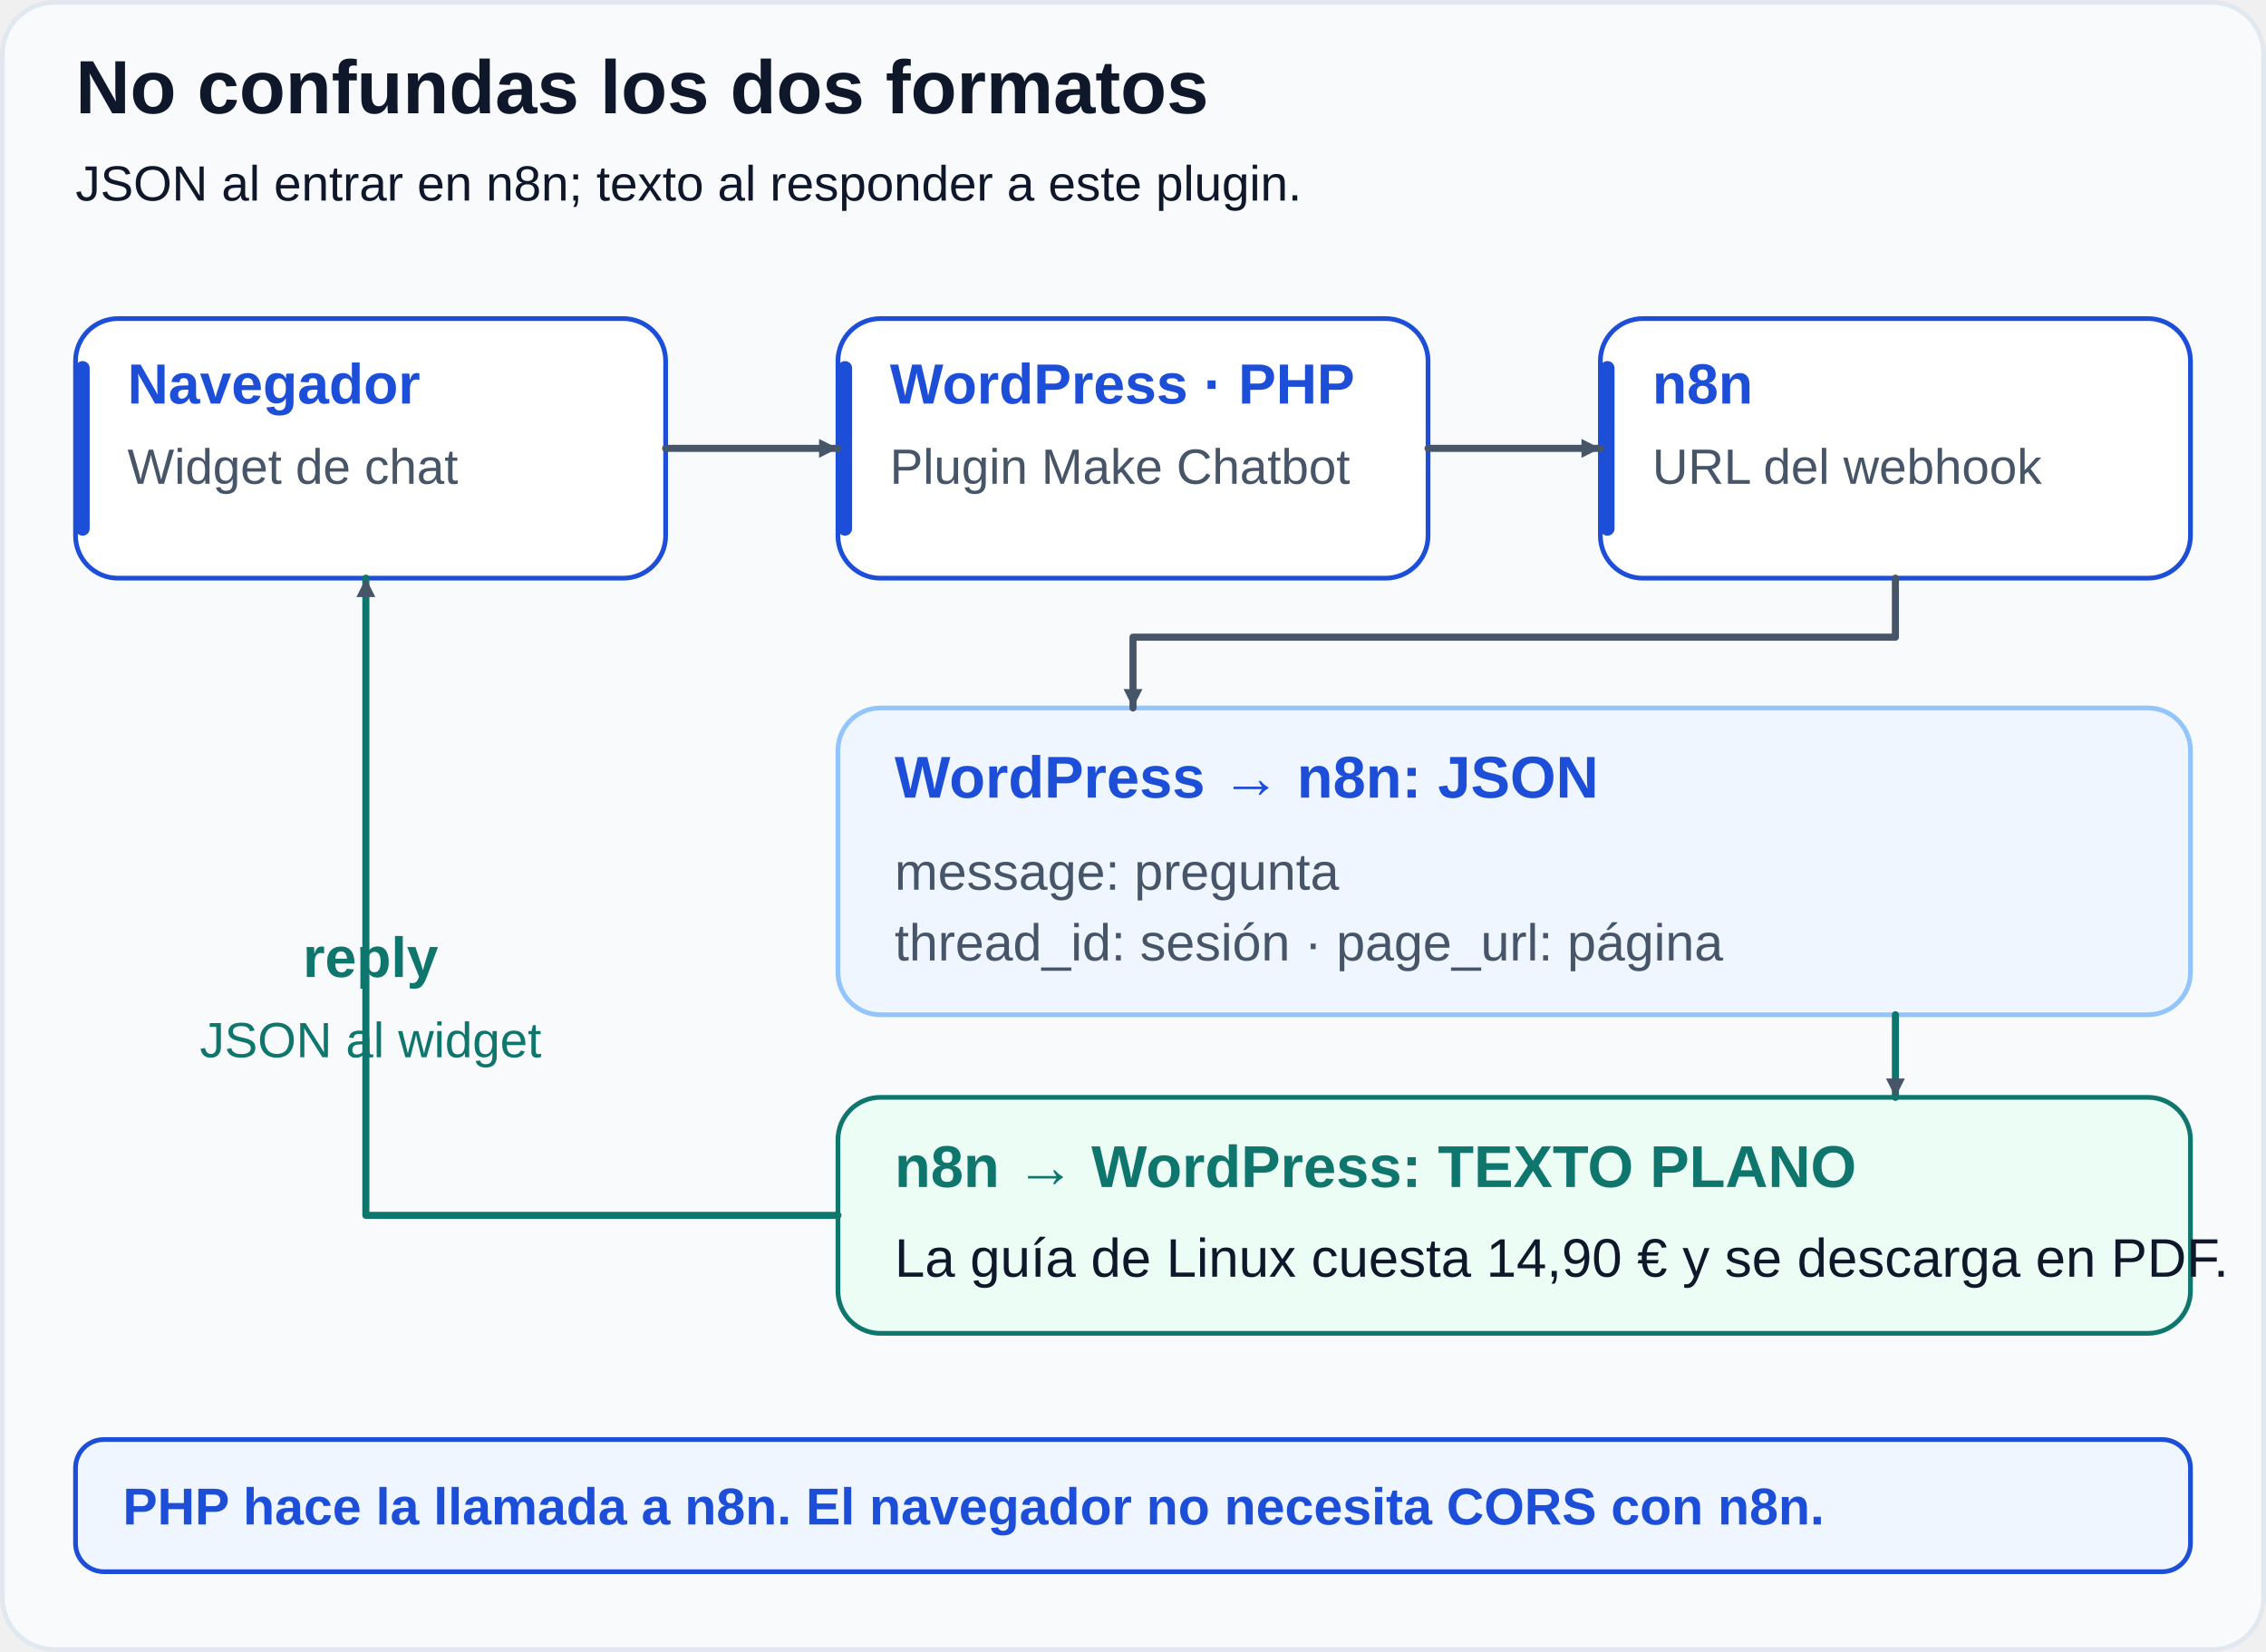
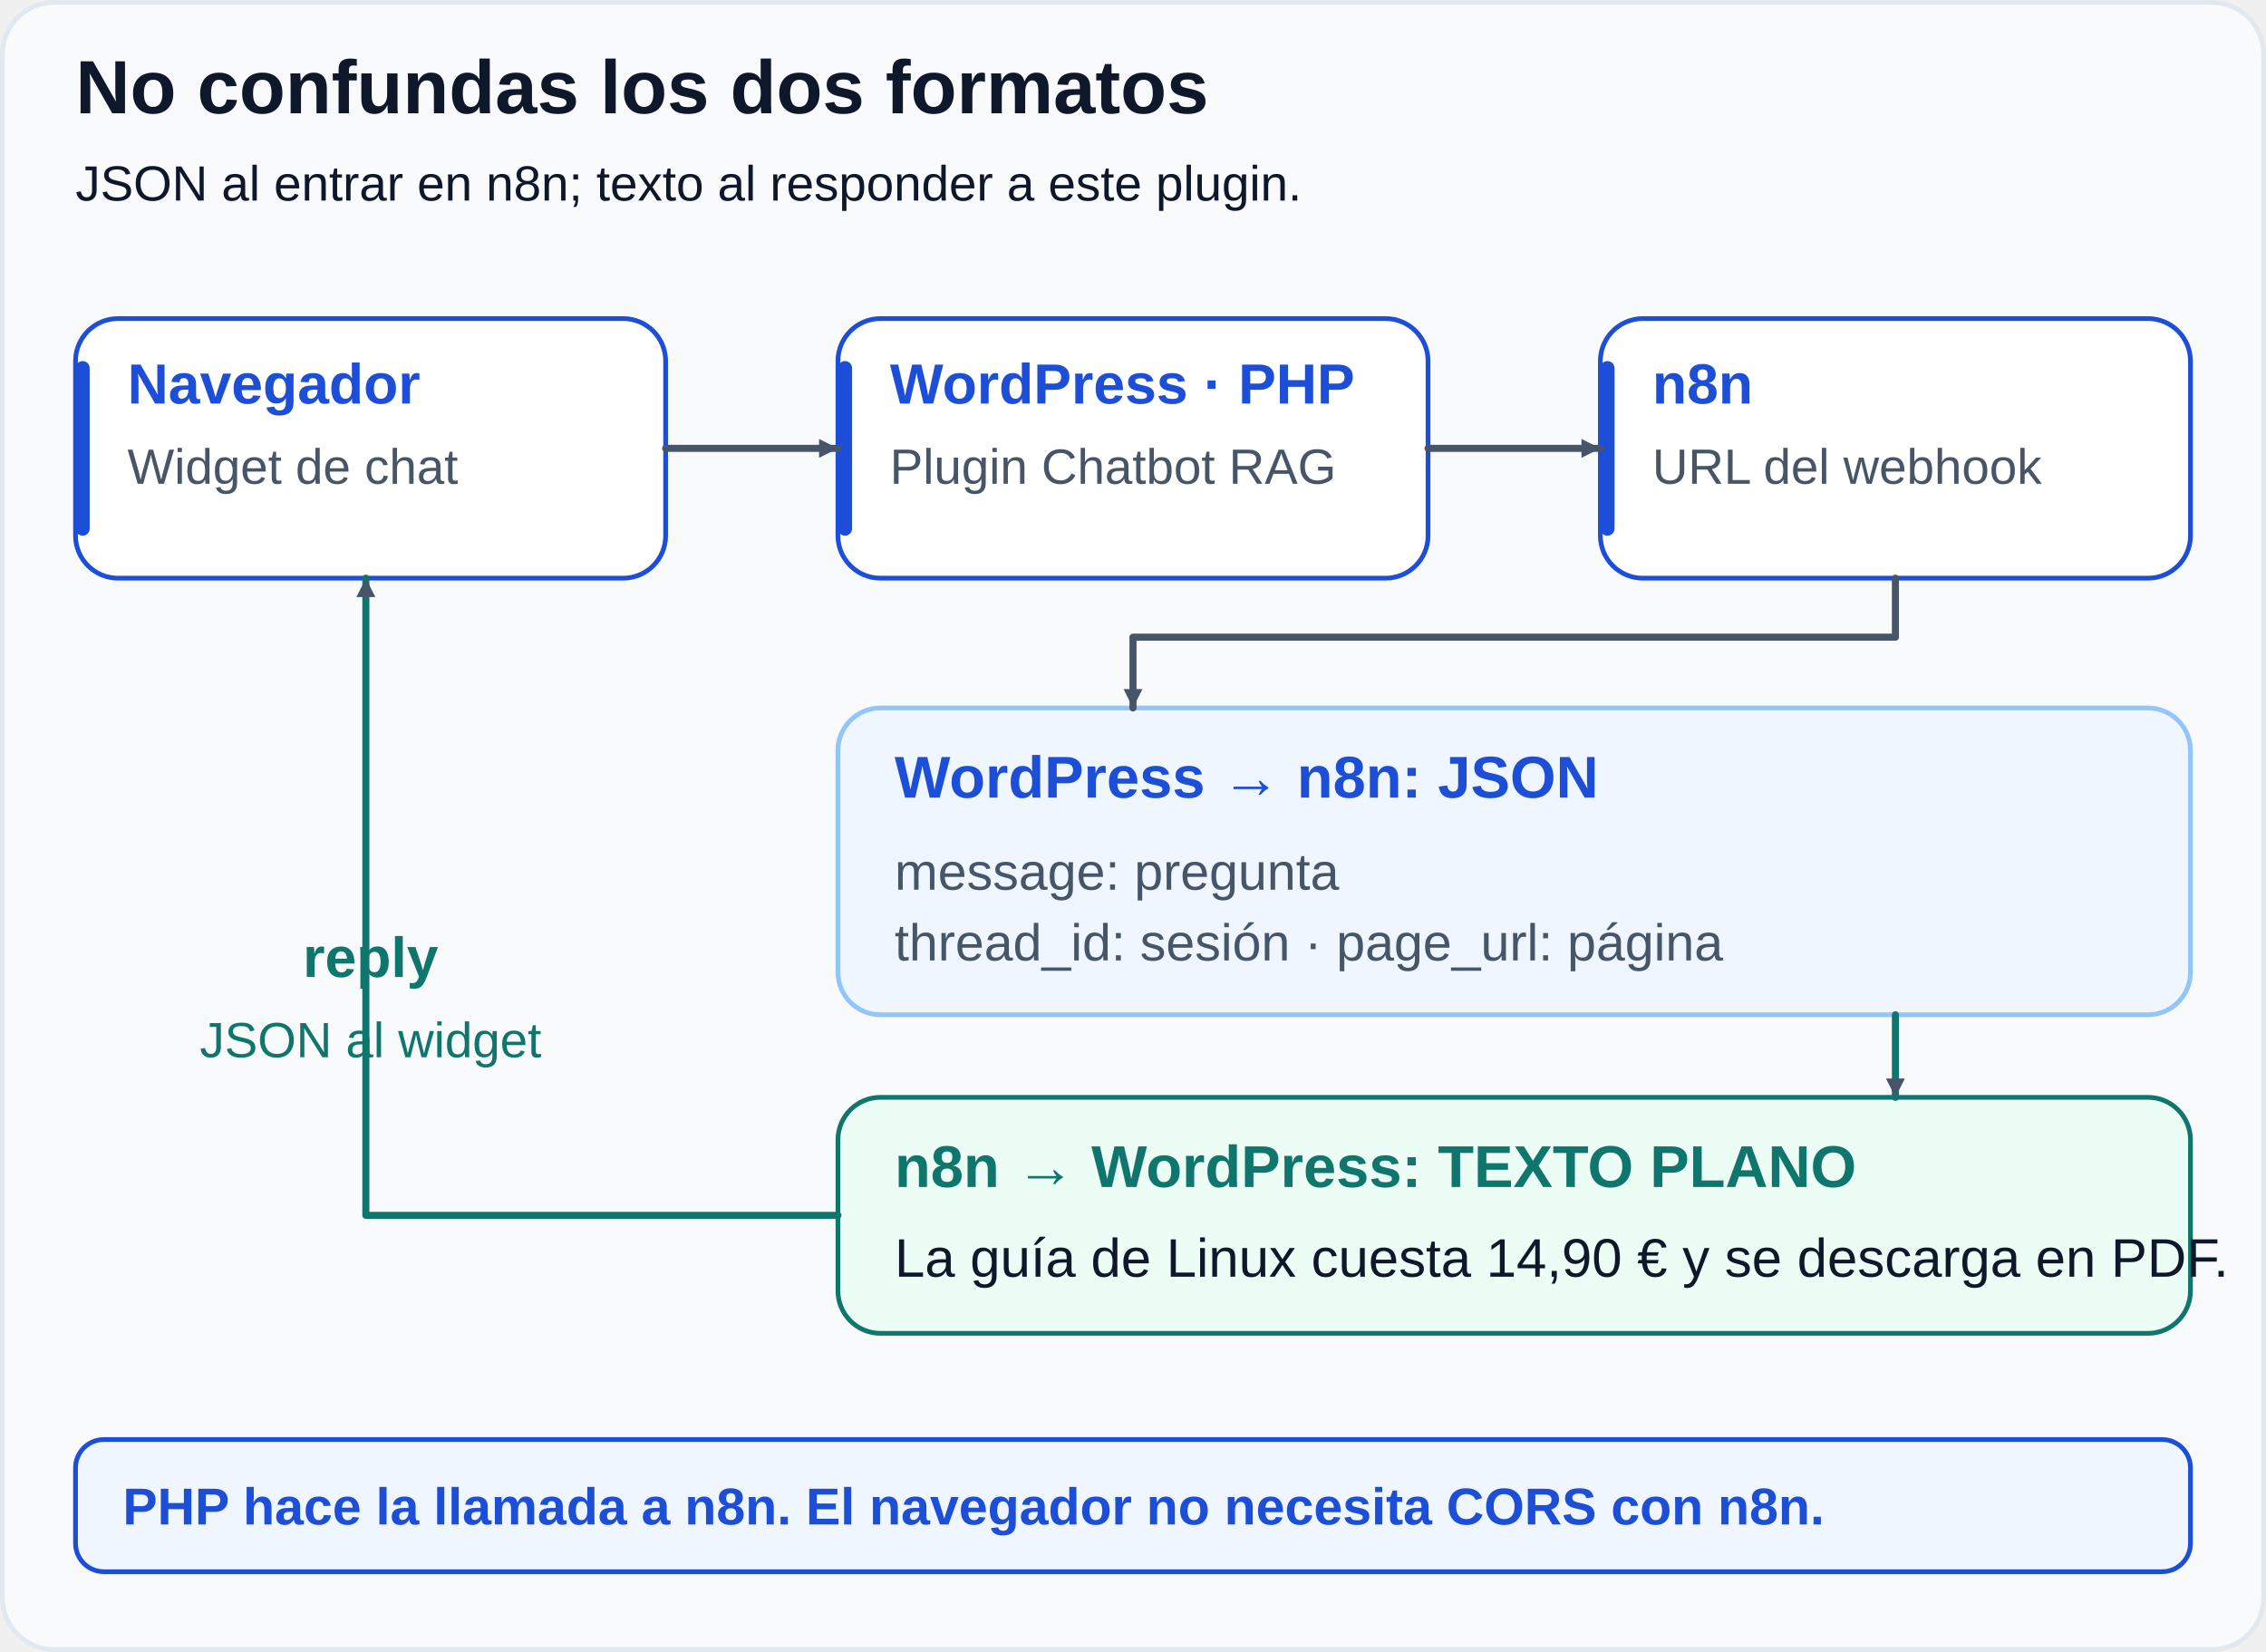
<svg xmlns="http://www.w3.org/2000/svg" viewBox="0 0 960 700" width="960" height="700" role="img" aria-labelledby="title desc">
  <defs>
    <marker id="arrow" markerWidth="10" markerHeight="10" refX="8" refY="4" orient="auto" markerUnits="userSpaceOnUse">
      <path d="M0,0 L8,4 L0,8 Z" fill="#475569" />
    </marker>
  </defs>
  <rect x="1" y="1" width="958" height="698" rx="22" fill="#f8fafc" stroke="#e2e8f0" stroke-width="2" />
  <text x="32" y="48" font-family="Segoe UI, Arial, sans-serif" font-size="32" fill="#0f172a" font-weight="700" text-anchor="start">No confundas los dos formatos</text>
  <text x="32" y="85" font-family="Segoe UI, Arial, sans-serif" font-size="21" fill="#0f172a" font-weight="400" text-anchor="start">JSON al entrar en n8n; texto al responder a este plugin.</text>
  <rect x="32" y="135" width="250" height="110" rx="18" fill="#fff" stroke="#1d4ed8" stroke-width="2" />
  <rect x="32" y="153" width="6" height="74" rx="3" fill="#1d4ed8" />
  <text x="54" y="171" font-family="Segoe UI, Arial, sans-serif" font-size="24" fill="#1d4ed8" font-weight="700" text-anchor="start">Navegador</text>
  <text x="54" y="205" font-family="Segoe UI, Arial, sans-serif" font-size="21" fill="#475569" font-weight="400" text-anchor="start">Widget de chat</text>
  <rect x="355" y="135" width="250" height="110" rx="18" fill="#fff" stroke="#1d4ed8" stroke-width="2" />
  <rect x="355" y="153" width="6" height="74" rx="3" fill="#1d4ed8" />
  <text x="377" y="171" font-family="Segoe UI, Arial, sans-serif" font-size="24" fill="#1d4ed8" font-weight="700" text-anchor="start">WordPress · PHP</text>
-   <text x="377" y="205" font-family="Segoe UI, Arial, sans-serif" font-size="21" fill="#475569" font-weight="400" text-anchor="start">Plugin Make Chatbot</text>
+   <text x="377" y="205" font-family="Segoe UI, Arial, sans-serif" font-size="21" fill="#475569" font-weight="400" text-anchor="start">Plugin Chatbot RAG</text>
  <rect x="678" y="135" width="250" height="110" rx="18" fill="#fff" stroke="#1d4ed8" stroke-width="2" />
  <rect x="678" y="153" width="6" height="74" rx="3" fill="#1d4ed8" />
  <text x="700" y="171" font-family="Segoe UI, Arial, sans-serif" font-size="24" fill="#1d4ed8" font-weight="700" text-anchor="start">n8n</text>
  <text x="700" y="205" font-family="Segoe UI, Arial, sans-serif" font-size="21" fill="#475569" font-weight="400" text-anchor="start">URL del webhook</text>
  <path d="M282 190 H355" fill="none" stroke="#475569" stroke-width="3" stroke-linejoin="round" stroke-linecap="round" marker-end="url(#arrow)" />
  <path d="M605 190 H678" fill="none" stroke="#475569" stroke-width="3" stroke-linejoin="round" stroke-linecap="round" marker-end="url(#arrow)" />
  <rect x="355" y="300" width="573" height="130" rx="18" fill="#eff6ff" stroke="#93c5fd" stroke-width="2" />
  <text x="379" y="338" font-family="Segoe UI, Arial, sans-serif" font-size="25" fill="#1d4ed8" font-weight="700" text-anchor="start">WordPress → n8n: JSON</text>
  <text x="379" y="377" font-family="Segoe UI, Arial, sans-serif" font-size="22" fill="#475569" font-weight="400" text-anchor="start">message: pregunta</text>
  <text x="379" y="407" font-family="Segoe UI, Arial, sans-serif" font-size="22" fill="#475569" font-weight="400" text-anchor="start">thread_id: sesión   ·   page_url: página</text>
  <rect x="355" y="465" width="573" height="100" rx="18" fill="#ecfdf5" stroke="#0f766e" stroke-width="2" />
  <text x="379" y="503" font-family="Segoe UI, Arial, sans-serif" font-size="25" fill="#0f766e" font-weight="700" text-anchor="start">n8n → WordPress: TEXTO PLANO</text>
  <text x="379" y="541" font-family="Segoe UI, Arial, sans-serif" font-size="23" fill="#0f172a" font-weight="400" text-anchor="start">La guía de Linux cuesta 14,90 € y se descarga en PDF.</text>
  <path d="M803 245 V270 H480 V300" fill="none" stroke="#475569" stroke-width="3" stroke-linejoin="round" stroke-linecap="round" marker-end="url(#arrow)" />
  <path d="M803 430 V465" fill="none" stroke="#0f766e" stroke-width="3" stroke-linejoin="round" stroke-linecap="round" marker-end="url(#arrow)" />
  <path d="M355 515 H155 V245" fill="none" stroke="#0f766e" stroke-width="3" stroke-linejoin="round" stroke-linecap="round" marker-end="url(#arrow)" />
  <text x="157" y="414" font-family="Segoe UI, Arial, sans-serif" font-size="24" fill="#0f766e" font-weight="700" text-anchor="middle">reply</text>
  <text x="157" y="448" font-family="Segoe UI, Arial, sans-serif" font-size="21" fill="#0f766e" font-weight="400" text-anchor="middle">JSON al widget</text>
  <rect x="32" y="610" width="896" height="56" rx="12" fill="#eff6ff" stroke="#1d4ed8" stroke-width="2" />
  <text x="52" y="646" font-family="Segoe UI, Arial, sans-serif" font-size="22" fill="#1d4ed8" font-weight="700" text-anchor="start">PHP hace la llamada a n8n. El navegador no necesita CORS con n8n.</text>
</svg>
